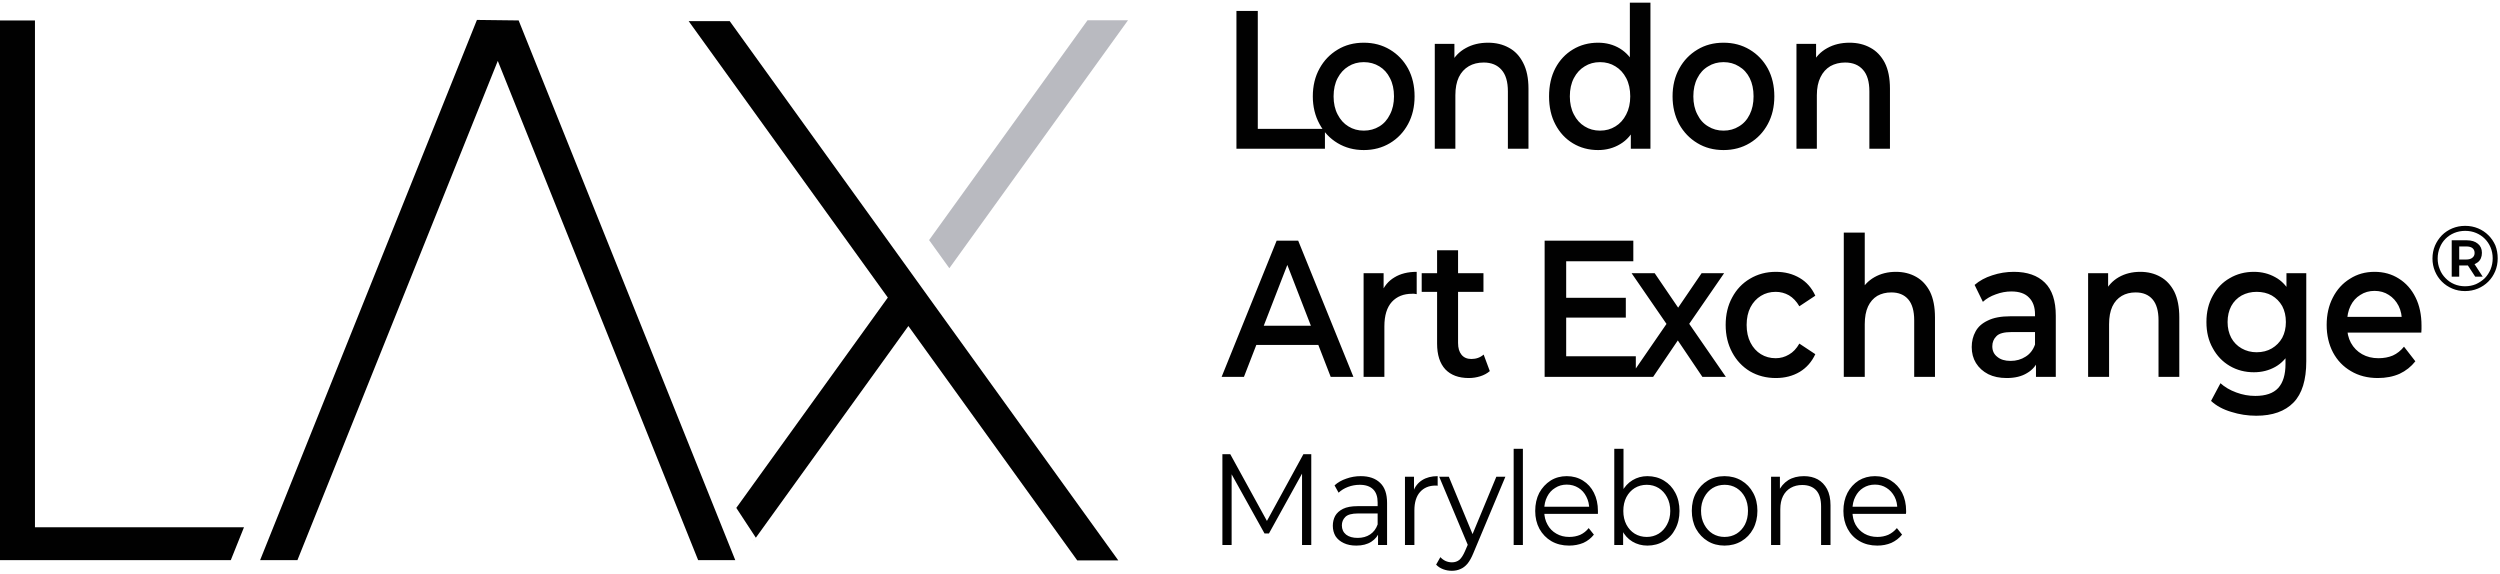
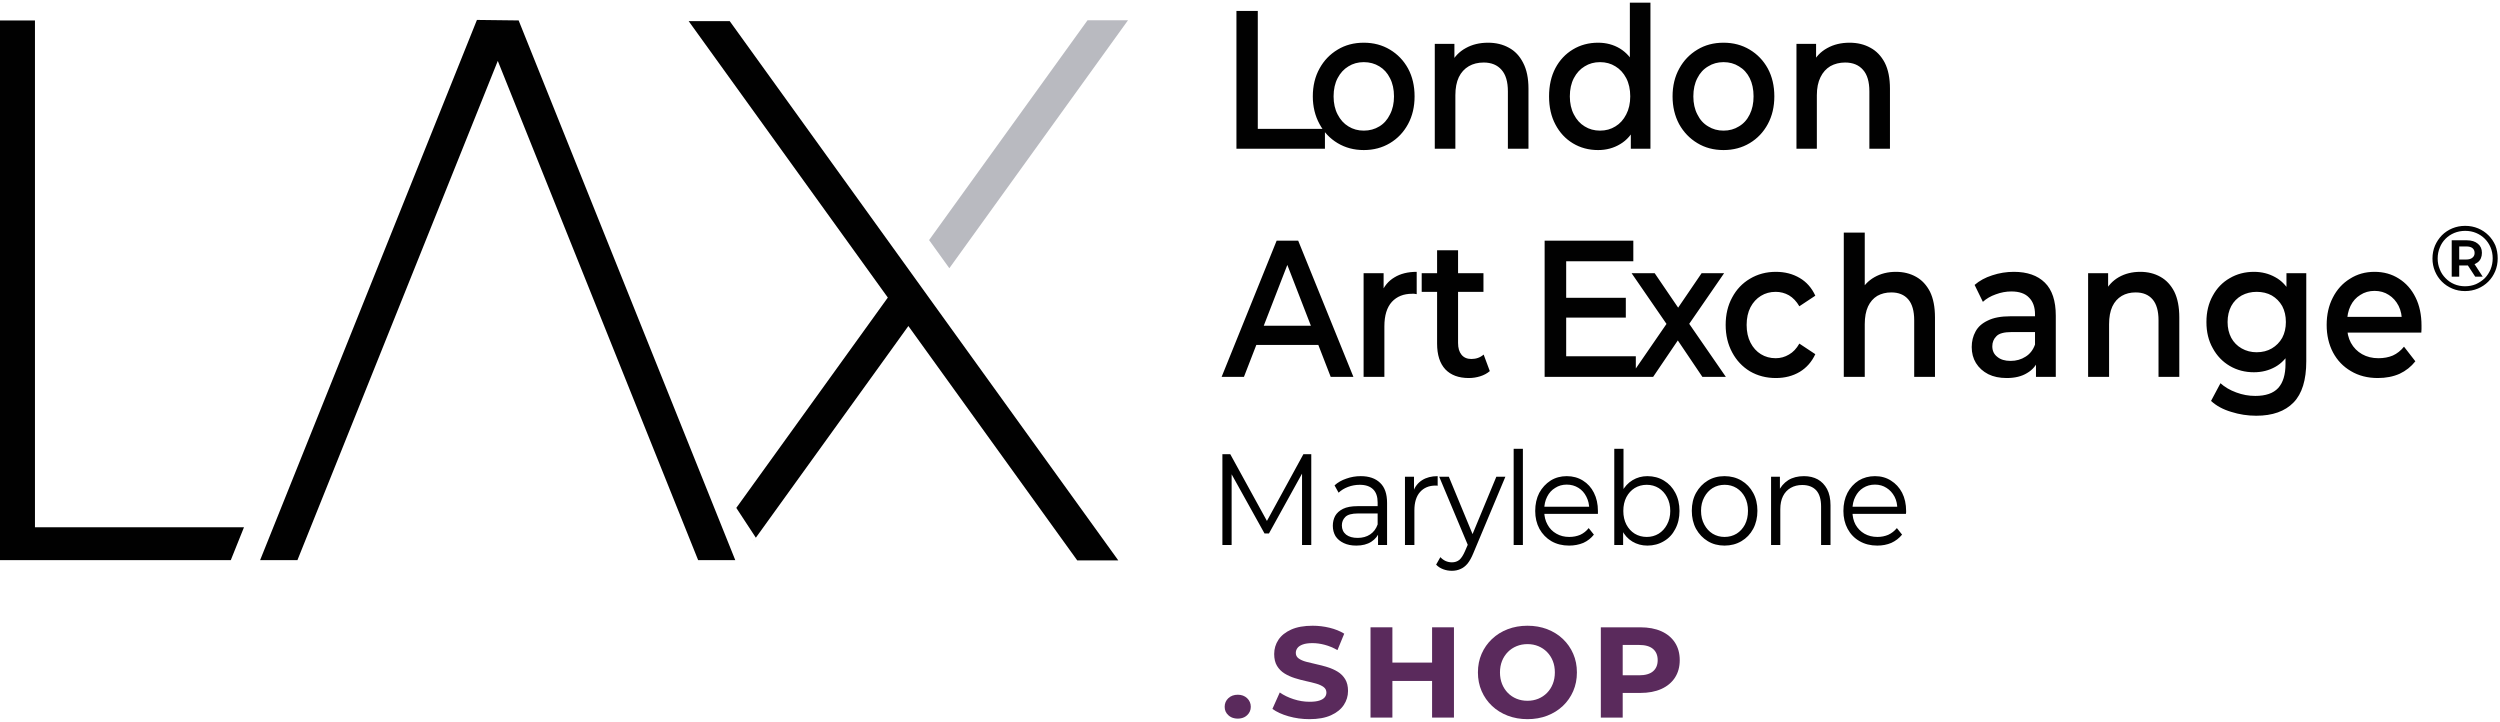
- <svg xmlns="http://www.w3.org/2000/svg" viewBox="0 -3.5 1299.5 298" width="1299.5" height="298" role="img">
+ <svg xmlns="http://www.w3.org/2000/svg" viewBox="0 -3.5 1299.5 375" width="1299.5" height="375" role="img">
  <g fill="#010101">
    <path d="M18.17 270.58 L18.17 7.13 L17.08 7.13 L1.09 7.13 L0 7.13 L0 287.67 L1.09 287.67 L118.87 287.67 L119.96 287.67 L126.82 270.58 L125.73 270.58 L18.17 270.58Z" />
    <path d="M247.91 6.86L269.59 7.12L382.2 287.67L362.9 287.67L258.75 28.15L154.6 287.67L135.2 287.67Z" />
    <path d="M581.28,287.78h-21.34l-87.77-121.82-9.42,13.1-74.36,103.18L392.89,276L382.73,260.5L452.07,164.26l9.42-13.09L357.98,7.5h21.34l92.85,128.86,10.66,14.82,98.45,136.61Z" />
    <path d="M642.7 73.8V2.2H653.8V63.5H688.7V73.8ZM708.9 74.5Q701.3 74.5 695.3 70.9Q689.3 67.3 685.9 61Q682.4 54.6 682.4 46.6Q682.4 38.4 685.9 32.1Q689.3 25.9 695.3 22.3Q701.2 18.7 708.9 18.7Q716.5 18.7 722.5 22.3Q728.5 25.9 731.9 32.1Q735.3 38.4 735.3 46.6Q735.3 54.7 731.9 61Q728.5 67.3 722.5 70.9Q716.5 74.5 708.9 74.5ZM708.9 64.4Q713.4 64.4 717 62.2Q720.5 60.1 722.5 56Q724.6 52 724.6 46.6Q724.6 41.1 722.5 37.1Q720.5 33.1 717 31Q713.4 28.8 708.9 28.8Q704.4 28.8 700.9 31Q697.4 33.1 695.3 37.1Q693.2 41.1 693.2 46.6Q693.2 52 695.3 56Q697.4 60.1 700.9 62.2Q704.4 64.4 708.9 64.4ZM745.8 73.8V19.3H756V33.9L754.3 29.4Q756.8 24.3 761.9 21.5Q766.9 18.7 773.5 18.7Q779.6 18.7 784.3 21.3Q789 23.8 791.7 29.1Q794.5 34.4 794.5 42.6V73.8H783.8V44Q783.8 36.5 780.5 32.8Q777.2 29 771.2 29Q766.8 29 763.5 30.9Q760.1 32.9 758.3 36.6Q756.5 40.4 756.5 46V73.8ZM830.7 74.5Q823.4 74.5 817.6 71Q811.8 67.5 808.5 61.2Q805.2 55 805.2 46.6Q805.2 38.2 808.5 31.9Q811.8 25.7 817.6 22.2Q823.4 18.7 830.7 18.7Q837 18.7 842 21.7Q847.1 24.8 850.1 30.9Q853.1 37.1 853.1 46.6Q853.1 56 850.2 62.2Q847.3 68.4 842.2 71.4Q837.1 74.5 830.7 74.5ZM831.7 64.4Q836.2 64.4 839.7 62.2Q843.2 60.1 845.3 56Q847.4 52 847.4 46.6Q847.4 41.1 845.3 37.1Q843.2 33.1 839.7 31Q836.2 28.8 831.7 28.8Q827.2 28.8 823.7 31Q820.2 33.1 818.1 37.1Q816 41.1 816 46.6Q816 52 818.1 56Q820.2 60.1 823.7 62.2Q827.2 64.4 831.7 64.4ZM847.7 73.8V60.3L848.1 46.5L847.2 32.7V-2.1H857.9V73.8ZM895.9 74.5Q888.2 74.5 882.3 70.9Q876.3 67.3 872.8 61Q869.4 54.6 869.4 46.6Q869.4 38.4 872.9 32.1Q876.3 25.9 882.3 22.3Q888.2 18.7 895.9 18.7Q903.5 18.7 909.5 22.3Q915.5 25.9 918.9 32.1Q922.3 38.4 922.3 46.6Q922.3 54.7 918.9 61Q915.5 67.3 909.5 70.9Q903.5 74.5 895.9 74.5ZM895.9 64.4Q900.4 64.4 903.9 62.2Q907.5 60.1 909.5 56Q911.5 52 911.5 46.6Q911.5 41.1 909.5 37.1Q907.5 33.1 903.9 31Q900.4 28.8 895.9 28.8Q891.4 28.8 887.9 31Q884.3 33.1 882.3 37.1Q880.2 41.1 880.2 46.6Q880.2 52 882.3 56Q884.3 60.1 887.9 62.2Q891.4 64.4 895.9 64.4ZM933.8 73.8V19.3H944V33.9L942.2 29.4Q944.7 24.3 949.8 21.5Q954.8 18.7 961.4 18.7Q967.5 18.7 972.2 21.3Q976.9 23.8 979.7 29.1Q982.4 34.4 982.4 42.6V73.8H971.7V44Q971.7 36.5 968.4 32.8Q965.1 29 959.1 29Q954.8 29 951.4 30.9Q948.1 32.9 946.3 36.6Q944.4 40.4 944.4 46V73.8Z" />
    <path d="M635 192.4 663.6 121.6H674.8L703.5 192.4H691.7L666.9 128.4H671.4L646.6 192.4ZM648 175.8 651 165.8H685.7L688.8 175.8ZM708.8 192.4V138.5H719.2V153.2L718 148.9Q720.1 143.5 724.8 140.7Q729.5 137.8 736.4 137.8V149.4Q735.7 149.3 735.1 149.2Q734.6 149.2 734 149.2Q727.4 149.2 723.5 153.4Q719.6 157.7 719.6 166.1V192.4ZM763.5 193Q755.6 193 751.3 188.5Q747 183.9 747 175.1V126.6H757.9V174.8Q757.9 178.7 759.7 180.9Q761.5 183.1 764.8 183.1Q768.6 183.1 771.2 180.8L774.4 189.4Q772.3 191.2 769.4 192.1Q766.5 193 763.5 193ZM739 148.2V138.5H771.1V148.2ZM802.9 192.4V121.6H849V132.3H814.1V181.7H850.3V192.4ZM813.3 161.6V151.3H845.1V161.6ZM847.3 192.4 868.5 161.6 868.4 168 848.1 138.5H860.1L874.6 159.8L870 159.8L884.5 138.5H896.2L875.8 168.1L875.9 161.7L897.1 192.4H884.9L869.6 169.7L874.2 170.4L859.3 192.4ZM923.1 193Q915.6 193 909.6 189.5Q903.7 185.9 900.4 179.7Q897 173.4 897 165.4Q897 157.3 900.4 151.1Q903.7 144.9 909.6 141.4Q915.6 137.8 923.1 137.8Q930.1 137.8 935.5 141Q940.8 144.1 943.6 150.2L935.3 155.7Q933.1 151.9 929.9 150Q926.7 148.2 923 148.2Q918.7 148.2 915.3 150.3Q911.9 152.4 909.9 156.2Q907.9 160.1 907.9 165.4Q907.9 170.7 909.9 174.6Q911.9 178.5 915.3 180.6Q918.7 182.7 923 182.7Q926.7 182.7 929.9 180.8Q933.1 179 935.3 175.1L943.6 180.6Q940.8 186.6 935.5 189.8Q930.1 193 923.1 193ZM958.4 192.4V117.4H969.3V153L966.9 148.5Q969.4 143.4 974.3 140.6Q979.2 137.8 985.5 137.8Q991.4 137.8 996 140.4Q1000.5 142.9 1003.2 148.1Q1005.8 153.4 1005.8 161.5V192.4H995V163Q995 155.7 991.9 152.1Q988.8 148.5 983.1 148.5Q979 148.5 975.8 150.3Q972.7 152.2 971 155.8Q969.3 159.5 969.3 165V192.4ZM1058.3 192.4V181.3L1057.8 179.1V159.9Q1057.8 154.3 1054.7 151.2Q1051.7 148 1045.5 148Q1041.4 148 1037.4 149.5Q1033.4 150.9 1030.7 153.4L1026.4 144.6Q1030.2 141.3 1035.6 139.6Q1041 137.8 1046.8 137.8Q1057.2 137.8 1062.9 143.4Q1068.6 149 1068.6 160.6V192.4ZM1043.1 193Q1037.5 193 1033.5 191Q1029.4 188.9 1027.1 185.2Q1024.9 181.6 1024.9 176.9Q1024.9 172.4 1026.9 168.8Q1028.8 165.2 1033.3 163.1Q1037.7 160.9 1045 160.9H1059.3V169.1H1045.7Q1039.7 169.1 1037.7 171.3Q1035.6 173.4 1035.6 176.5Q1035.6 180 1038.2 182Q1040.7 184.1 1045.1 184.1Q1049.5 184.1 1052.9 181.9Q1056.3 179.8 1057.8 175.6L1059.7 183.2Q1058 187.9 1053.7 190.4Q1049.5 193 1043.1 193ZM1085.4 192.4V138.5H1095.8V153L1094 148.5Q1096.5 143.4 1101.3 140.6Q1106.2 137.8 1112.5 137.8Q1118.4 137.8 1123 140.4Q1127.5 142.9 1130.2 148.1Q1132.8 153.4 1132.8 161.5V192.4H1122V163Q1122 155.7 1118.9 152.1Q1115.8 148.5 1110.1 148.5Q1106 148.5 1102.9 150.3Q1099.7 152.2 1098 155.8Q1096.3 159.5 1096.3 165V192.4ZM1172.8 212.6Q1166.1 212.6 1159.8 210.6Q1153.4 208.7 1149.3 204.9L1154.2 195.7Q1157.5 198.7 1162.4 200.5Q1167.2 202.3 1172.3 202.3Q1180.4 202.3 1184.2 198.2Q1188 194 1188 185.7V175.7L1188.9 163.9L1188.5 151.9V138.5H1198.8V184.3Q1198.8 198.9 1192.2 205.7Q1185.5 212.6 1172.8 212.6ZM1171.6 190Q1164.6 190 1159 186.7Q1153.4 183.4 1150.2 177.5Q1146.9 171.7 1146.9 163.9Q1146.9 156.1 1150.2 150.2Q1153.4 144.3 1159 141.1Q1164.6 137.8 1171.6 137.8Q1177.7 137.8 1182.7 140.6Q1187.7 143.3 1190.7 149.1Q1193.7 154.9 1193.7 163.9Q1193.7 172.9 1190.7 178.6Q1187.7 184.4 1182.7 187.2Q1177.7 190 1171.6 190ZM1173 179.6Q1177.5 179.6 1180.9 177.6Q1184.3 175.6 1186.3 172.1Q1188.2 168.5 1188.2 163.9Q1188.2 159.2 1186.3 155.6Q1184.3 152.1 1180.9 150.1Q1177.5 148.2 1173 148.2Q1168.7 148.2 1165.2 150.1Q1161.7 152.1 1159.8 155.6Q1157.9 159.2 1157.9 163.9Q1157.9 168.5 1159.8 172.1Q1161.7 175.6 1165.2 177.6Q1168.7 179.6 1173 179.6ZM1236 193Q1228 193 1222 189.4Q1216 185.9 1212.7 179.7Q1209.4 173.4 1209.4 165.4Q1209.4 157.4 1212.6 151.2Q1215.8 144.9 1221.5 141.4Q1227.1 137.8 1234.3 137.8Q1241.4 137.8 1246.9 141.3Q1252.5 144.8 1255.6 151.1Q1258.7 157.3 1258.7 165.8Q1258.7 166.5 1258.7 167.5Q1258.6 168.5 1258.6 169.4H1218V161.2H1252.8L1248.5 163.8Q1248.6 159.1 1246.8 155.5Q1244.9 151.8 1241.7 149.8Q1238.5 147.7 1234.3 147.7Q1230.1 147.7 1226.9 149.8Q1223.6 151.8 1221.8 155.5Q1220 159.2 1220 164.1V166Q1220 171 1222 174.7Q1224.1 178.5 1227.8 180.6Q1231.5 182.7 1236.3 182.7Q1240.5 182.7 1243.8 181.3Q1247.1 179.8 1249.6 176.7L1255.5 184.3Q1252.2 188.5 1247.3 190.8Q1242.3 193 1236 193ZM1281.3 147.8Q1277.7 147.8 1274.7 146.5Q1271.6 145.2 1269.3 142.9Q1267 140.6 1265.7 137.5Q1264.4 134.4 1264.4 130.9Q1264.4 127.3 1265.7 124.2Q1267 121.2 1269.3 118.8Q1271.6 116.5 1274.7 115.2Q1277.8 113.9 1281.4 113.9Q1285 113.9 1288.1 115.2Q1291.2 116.5 1293.5 118.8Q1295.8 121.1 1297.1 124.1Q1298.3 127.2 1298.3 130.8Q1298.3 134.4 1297 137.5Q1295.7 140.6 1293.4 142.9Q1291.1 145.2 1288 146.5Q1284.9 147.8 1281.3 147.8ZM1286.6 140.3 1281.9 133.1H1285.8L1290.5 140.3ZM1281.3 145.3Q1284.4 145.3 1287 144.2Q1289.6 143 1291.6 141.1Q1293.5 139.1 1294.6 136.5Q1295.7 133.8 1295.7 130.8Q1295.7 127.7 1294.6 125.1Q1293.5 122.5 1291.6 120.6Q1289.7 118.7 1287.1 117.6Q1284.5 116.5 1281.4 116.5Q1278.4 116.5 1275.7 117.6Q1273.1 118.7 1271.2 120.6Q1269.2 122.6 1268.2 125.2Q1267.1 127.8 1267.1 130.9Q1267.1 133.9 1268.2 136.5Q1269.2 139.1 1271.2 141.1Q1273.1 143.1 1275.7 144.2Q1278.3 145.3 1281.3 145.3ZM1274.4 140.3V121.4H1282.2Q1285.9 121.4 1288 123.2Q1290.1 124.9 1290.1 127.9Q1290.1 131.1 1288 132.8Q1285.9 134.5 1282.2 134.5H1278.3V140.3ZM1278.3 131.4H1281.9Q1284 131.4 1285.1 130.5Q1286.3 129.6 1286.3 128Q1286.3 126.3 1285.1 125.4Q1284 124.6 1281.9 124.6H1278.3Z" />
    <path d="M635.4 279.8V232.6H639.5L659.6 269.2H657.5L677.5 232.6H681.6L681.6 279.8H676.8L676.8 240.7H677.9L659.6 273.8H657.3L638.9 240.7H640.2V279.8ZM716.3 279.8V272.1L716.1 270.7V257.7Q716.1 253.2 713.8 250.9Q711.4 248.5 706.8 248.5Q703.6 248.5 700.7 249.6Q697.8 250.7 695.8 252.6L693.7 248.8Q696.2 246.5 699.8 245.3Q703.4 244 707.3 244Q713.8 244 717.4 247.5Q721 250.9 721 257.9V279.8ZM705 280.1Q701.2 280.1 698.5 278.8Q695.7 277.5 694.2 275.2Q692.8 272.8 692.8 269.8Q692.8 267 694 264.7Q695.3 262.4 698.1 261Q700.9 259.6 705.7 259.6H717V263.4H705.9Q701.1 263.4 699.3 265.2Q697.5 267 697.5 269.6Q697.5 272.6 699.7 274.4Q701.9 276.1 705.7 276.1Q709.5 276.1 712.2 274.3Q714.9 272.5 716.1 269.1L717.2 272.6Q715.9 276.1 712.8 278.1Q709.7 280.1 705 280.1ZM730.3 279.8V244.3H735V254L734.5 252.2Q735.9 248.2 739.2 246.1Q742.5 244 747.3 244V249Q747 249 746.8 248.9Q746.5 248.9 746.2 248.9Q741.1 248.9 738.1 252.3Q735.2 255.6 735.2 261.8V279.8ZM754.7 293.2Q752.3 293.2 750.2 292.4Q748 291.6 746.5 290L748.7 286.1Q749.9 287.4 751.4 288.1Q753 288.8 754.7 288.8Q757 288.8 758.6 287.5Q760.1 286.2 761.5 283L763.7 277.9L764.2 277.1L777.8 244.3H782.5L765.9 283.9Q764.5 287.4 762.8 289.5Q761.1 291.5 759.1 292.3Q757.1 293.2 754.7 293.2ZM763.4 280.8 748.1 244.3H753.1L766.5 276.7ZM786.8 279.8V229.8H791.6V279.8ZM815.6 280.1Q810.4 280.1 806.4 277.8Q802.5 275.5 800.2 271.4Q798 267.3 798 262.1Q798 256.8 800.1 252.7Q802.3 248.7 806 246.3Q809.7 244 814.4 244Q819.1 244 822.8 246.3Q826.5 248.6 828.5 252.6Q830.6 256.7 830.6 262.1Q830.6 262.4 830.6 262.8Q830.6 263.3 830.6 263.6H801.7V259.9H828L826.1 261.3Q826.1 257.6 824.6 254.7Q823.1 251.7 820.5 250.1Q817.8 248.4 814.4 248.4Q811 248.4 808.4 250.1Q805.7 251.7 804.2 254.7Q802.7 257.6 802.7 261.4V262.3Q802.7 266.2 804.4 269.2Q806 272.2 809 273.9Q811.9 275.6 815.7 275.6Q818.8 275.6 821.4 274.5Q824 273.3 825.8 271L828.5 274.4Q826.3 277.2 823 278.7Q819.6 280.1 815.6 280.1ZM856.3 280.1Q852 280.1 848.5 278Q845 275.9 843 271.9Q841 267.8 841 262.1Q841 256.2 843 252.2Q845.1 248.2 848.6 246.1Q852.1 244 856.3 244Q861.1 244 864.9 246.3Q868.7 248.6 870.8 252.6Q873 256.7 873 262.1Q873 267.4 870.8 271.5Q868.7 275.6 864.9 277.8Q861.1 280.1 856.3 280.1ZM839.1 279.8V229.8H843.9V254.6L843.2 262L843.7 269.3V279.8ZM856 275.6Q859.4 275.6 862.2 273.9Q864.9 272.2 866.5 269.2Q868.2 266.1 868.2 262.1Q868.2 258 866.5 254.9Q864.9 251.9 862.2 250.2Q859.4 248.5 856 248.5Q852.5 248.5 849.7 250.2Q847 251.9 845.4 254.9Q843.8 258 843.8 262.1Q843.8 266.1 845.4 269.2Q847 272.2 849.7 273.9Q852.5 275.6 856 275.6ZM896.4 280.1Q891.5 280.1 887.7 277.8Q883.9 275.5 881.6 271.4Q879.4 267.3 879.4 262Q879.4 256.7 881.6 252.7Q883.9 248.6 887.7 246.3Q891.5 244 896.4 244Q901.3 244 905.2 246.3Q909.1 248.6 911.3 252.7Q913.5 256.7 913.5 262Q913.5 267.3 911.3 271.4Q909.1 275.5 905.2 277.8Q901.3 280.1 896.4 280.1ZM896.4 275.6Q899.9 275.6 902.7 273.9Q905.4 272.2 907 269.2Q908.6 266.1 908.6 262Q908.6 258 907 254.9Q905.4 251.9 902.7 250.2Q899.9 248.5 896.5 248.5Q893 248.5 890.2 250.2Q887.5 251.9 885.9 254.9Q884.2 258 884.2 262Q884.2 266.1 885.9 269.2Q887.5 272.2 890.2 273.9Q893 275.6 896.4 275.6ZM920.6 279.8V244.3H925.2V254L924.4 252.1Q926.1 248.3 929.5 246.1Q932.9 244 937.7 244Q941.8 244 944.9 245.7Q947.9 247.4 949.7 250.7Q951.5 254.1 951.5 259.2V279.8H946.6V259.8Q946.6 254.2 944.1 251.4Q941.5 248.6 936.8 248.6Q933.4 248.6 930.8 250.1Q928.2 251.6 926.8 254.4Q925.4 257.2 925.4 261.2V279.8ZM975.8 280.1Q970.6 280.1 966.6 277.8Q962.6 275.5 960.4 271.4Q958.2 267.3 958.2 262.1Q958.2 256.8 960.3 252.7Q962.4 248.7 966.1 246.3Q969.9 244 974.6 244Q979.3 244 982.9 246.3Q986.6 248.6 988.7 252.6Q990.8 256.7 990.8 262.1Q990.8 262.4 990.8 262.8Q990.8 263.3 990.7 263.6H961.9V259.9H988.2L986.2 261.3Q986.3 257.6 984.8 254.7Q983.2 251.7 980.6 250.1Q978 248.4 974.6 248.4Q971.2 248.4 968.5 250.1Q965.9 251.7 964.4 254.7Q962.9 257.6 962.9 261.4V262.3Q962.9 266.2 964.5 269.2Q966.2 272.2 969.1 273.9Q972.1 275.6 975.9 275.6Q978.9 275.6 981.5 274.5Q984.1 273.3 986 271L988.7 274.4Q986.4 277.2 983.1 278.7Q979.8 280.1 975.8 280.1Z" />
  </g>
  <g fill="#b9bac0">
    <path d="M493.47 135.92 L586.33 7.04 L565.29 7.04 L482.94 121.29 L485.89 125.39 L493.47 135.92Z" />
  </g>
+   <g fill="#5a2a5c">
+     <path transform="translate(19.2949 77.1351) scale(1.0172) translate(-18 0)" d="M636.32,277.51c-1.26-1.18-2.84-1.77-4.76-1.77s-3.59.59-4.83,1.77c-1.25,1.18-1.88,2.64-1.88,4.4s.62,3.15,1.88,4.3c.87.81,1.9,1.34,3.13,1.57.53.12,1.1.17,1.7.17s1.14-.06,1.66-.17c1.2-.23,2.24-.76,3.1-1.57,1.24-1.15,1.88-2.6,1.88-4.3s-.63-3.22-1.88-4.4Z" />
+     <path transform="translate(19.2949 77.1351) scale(1.0172) translate(629.4967 287.42) scale(0.0659)" d="M313.6 12.2Q229.5 12.2 151.8 -10Q74.2 -32.2 26.6 -67.4L83.6 -194.8Q128.6 -163 190.4 -142.8Q252.2 -122.6 314.6 -122.6Q361.6 -122.6 390.1 -131.7Q418.6 -140.9 432 -157Q445.3 -173.1 445.3 -193.8Q445.3 -221 423.2 -237.2Q401.1 -253.4 365.3 -263.6Q329.4 -273.8 286.2 -283.1Q243.1 -292.4 199.7 -306.2Q156.2 -319.9 120.4 -342.1Q84.5 -364.3 62.4 -400.7Q40.3 -437.1 40.3 -493.1Q40.3 -553.2 73 -602.9Q105.7 -652.5 172 -682.4Q238.2 -712.2 338.6 -712.2Q404.7 -712.2 469.3 -696.6Q533.9 -681.1 583.5 -650.6L531 -523.2Q482.3 -550.9 433 -564.1Q383.6 -577.4 337.1 -577.4Q291.1 -577.4 262.4 -567Q233.7 -556.7 220.8 -539.6Q208 -522.5 208 -501.3Q208 -474.5 230.1 -458.6Q252.2 -442.6 288 -432.9Q323.9 -423.2 367.3 -413.8Q410.7 -404.5 453.9 -391Q497 -377.6 532.9 -355.7Q568.8 -333.7 590.9 -297.6Q612.9 -261.4 612.9 -206.4Q612.9 -147.3 580 -97.6Q547 -47.9 480.8 -17.9Q414.5 12.2 313.6 12.2Z" />
+     <path transform="translate(19.2949 77.1351) scale(1.0172) translate(676.0818 287.42) scale(0.0659)" d="M557.8 0V-700H727.4V0ZM80.4 0V-700H250V0ZM237.2 -284.1V-426.4H570V-284.1Z" />
+     <path transform="translate(19.2949 77.1351) scale(1.0172) translate(733.7406 287.42) scale(0.0659)" d="M422.7 12.2Q339.8 12.2 269.3 -14.8Q198.9 -41.8 147.3 -90.8Q95.6 -139.7 66.9 -205.8Q38.3 -271.8 38.3 -350.2Q38.3 -428.6 66.9 -494.4Q95.6 -560.1 147.3 -609.2Q199 -658.3 269.3 -685.3Q339.5 -712.2 422.4 -712.2Q505.6 -712.2 575.5 -685.4Q645.4 -658.5 697 -609.6Q748.6 -560.6 777.2 -494.7Q805.9 -428.8 805.9 -350.2Q805.9 -271.5 777.2 -205.3Q748.6 -139.2 697 -90.3Q645.4 -41.5 575.5 -14.6Q505.6 12.2 422.7 12.2ZM422.3 -130.3Q467.9 -130.3 506.5 -146.2Q545.1 -162.1 573.9 -191.3Q602.8 -220.6 618.8 -260.9Q634.9 -301.2 634.9 -350.2Q634.9 -399.2 618.9 -439.3Q602.9 -479.3 574 -508.6Q545.2 -537.8 506.6 -553.8Q467.9 -569.7 422.4 -569.7Q376.8 -569.7 338.1 -553.7Q299.3 -537.8 270.3 -508.5Q241.4 -479.2 225.3 -439.1Q209.3 -399 209.3 -350.2Q209.3 -301.4 225.3 -261.1Q241.4 -220.8 270.2 -191.4Q299.1 -162 338 -146.1Q376.8 -130.3 422.3 -130.3Z" />
+     <path transform="translate(19.2949 77.1351) scale(1.0172) translate(793.7722 287.42) scale(0.0659)" d="M80.4 0V-700H386.4Q481.1 -700 549.6 -669.4Q618.1 -638.7 655.2 -581.4Q692.3 -524.1 692.3 -445.3Q692.3 -367 655.2 -309.9Q618.1 -252.8 549.6 -221.9Q481.1 -191.1 386.4 -191.1H174.4L250 -266.5V0ZM250 -248.1 174.4 -327.9H377.4Q449.2 -327.9 485.3 -358.8Q521.3 -389.8 521.3 -445.3Q521.3 -501.2 485.3 -532.2Q449.2 -563.2 377.4 -563.2H174.4L250 -643Z" />
+   </g>
</svg>
